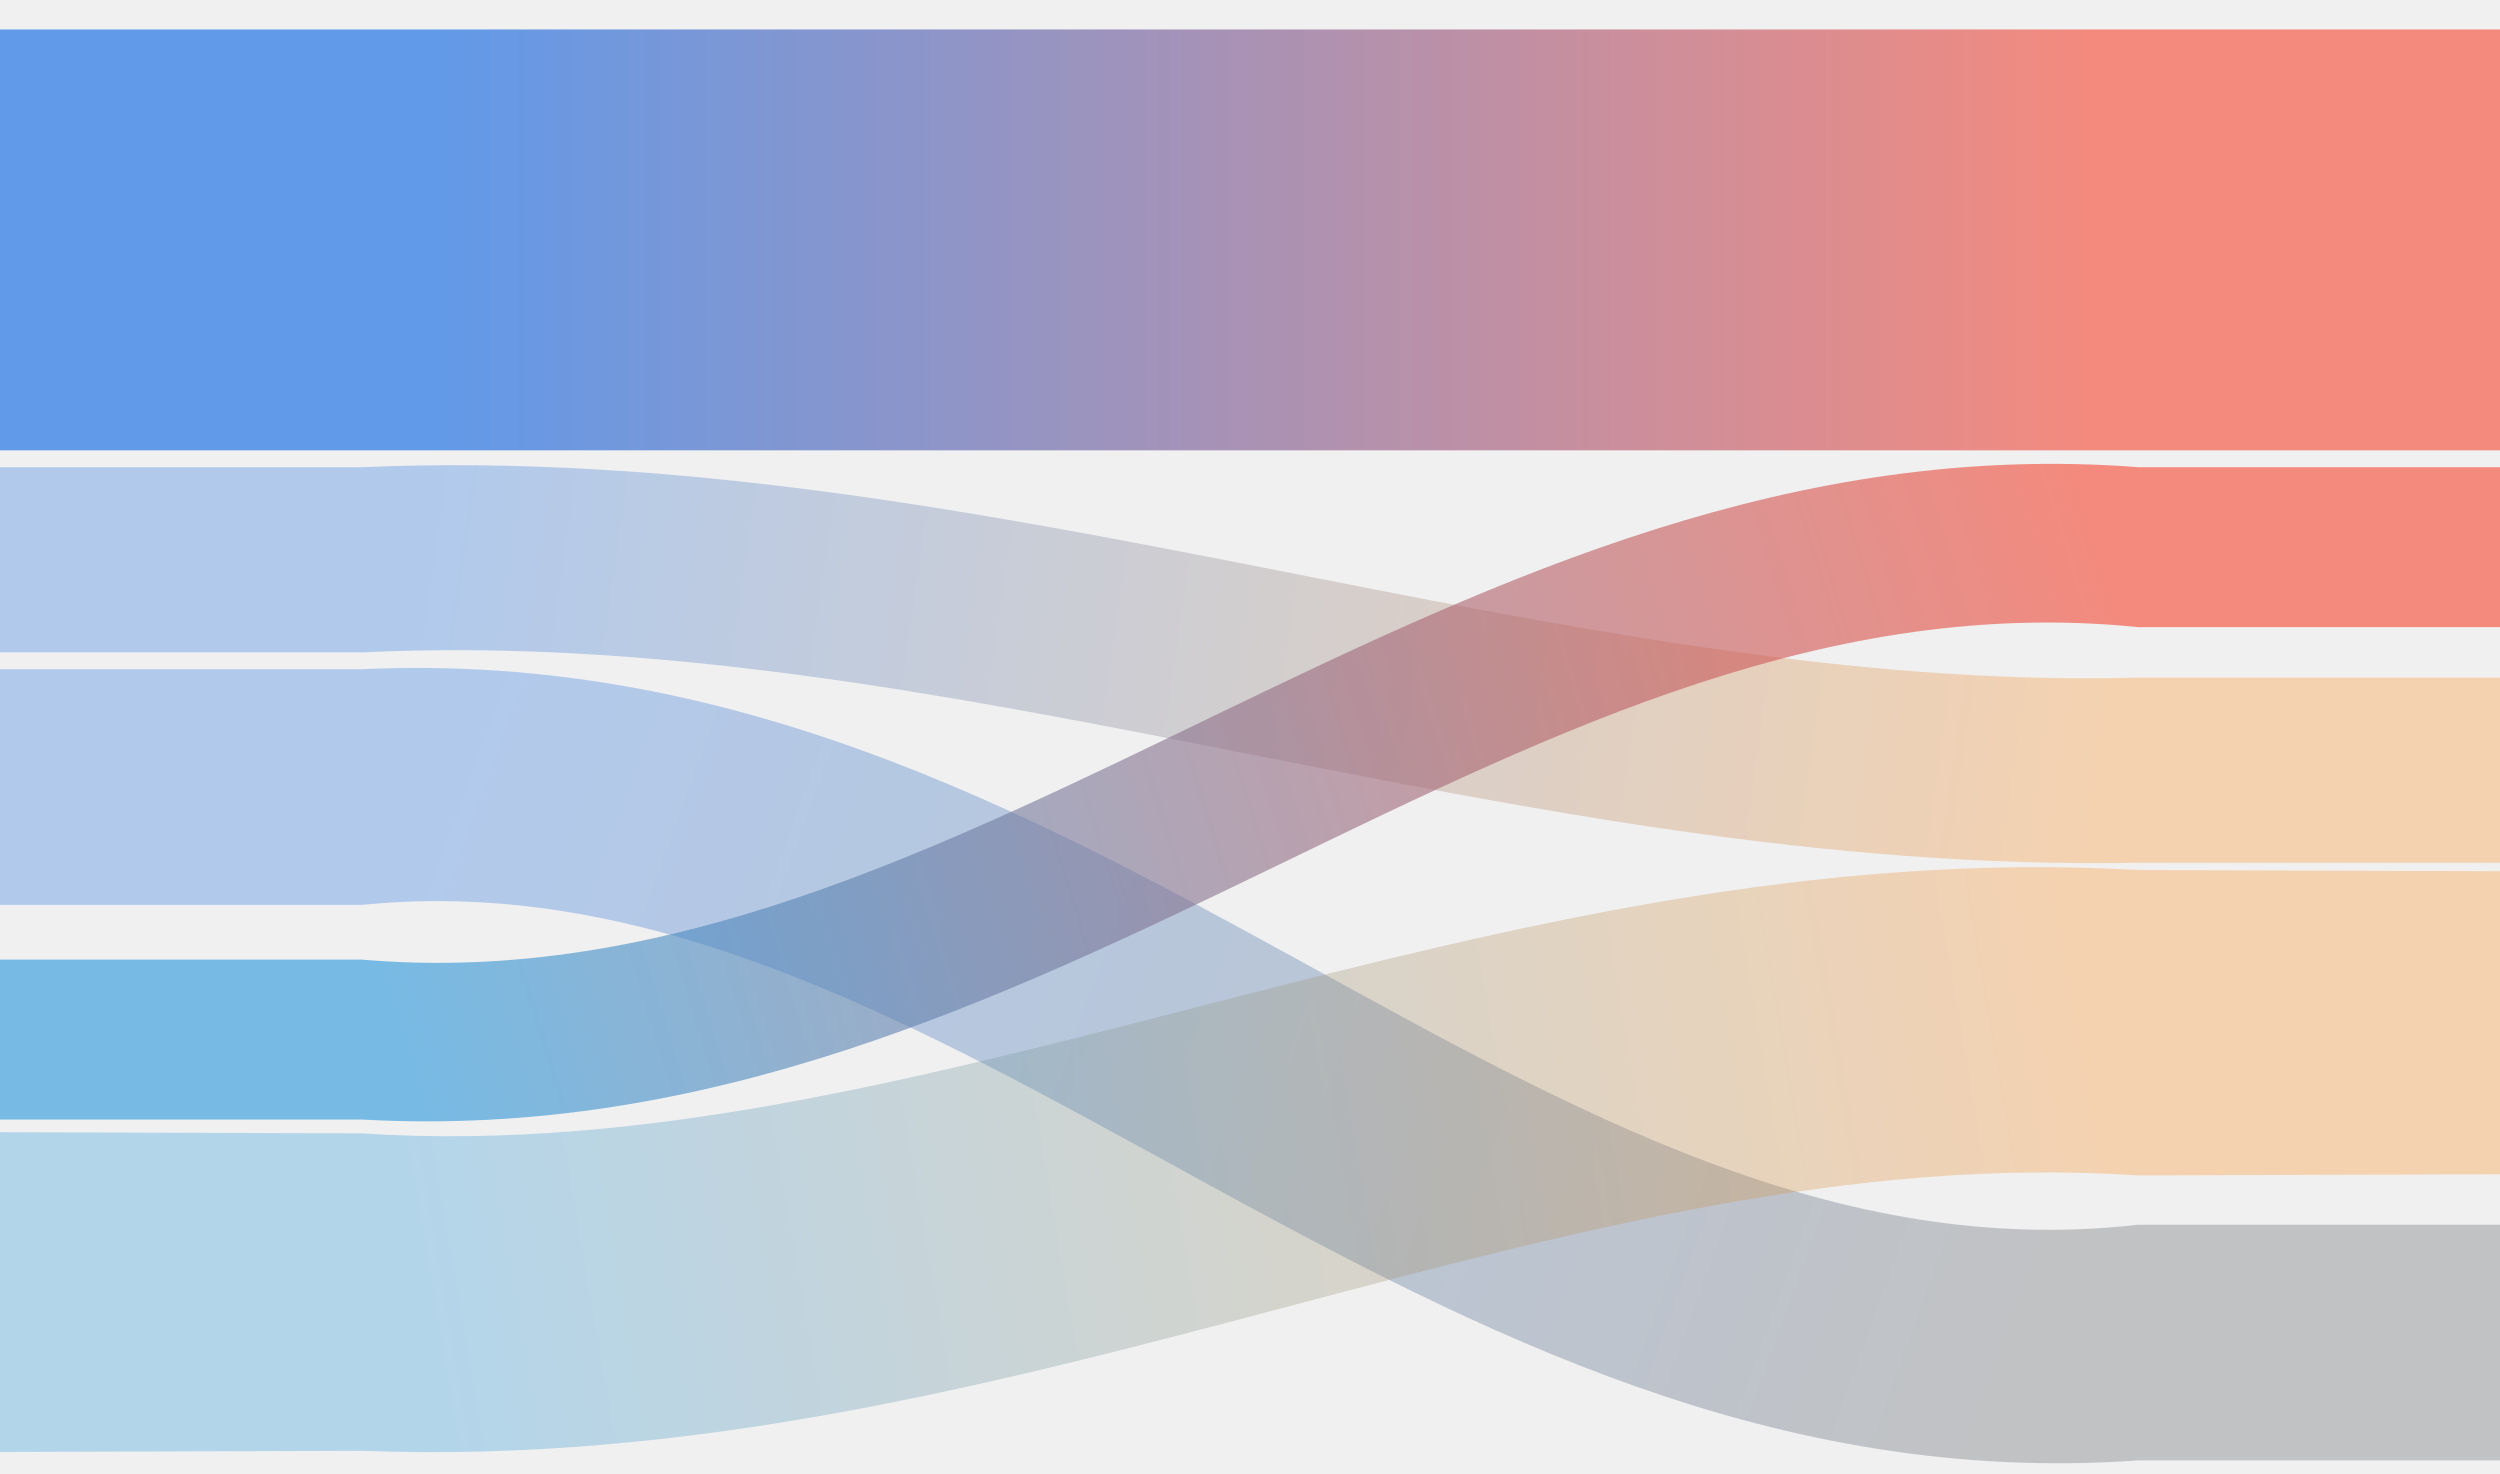
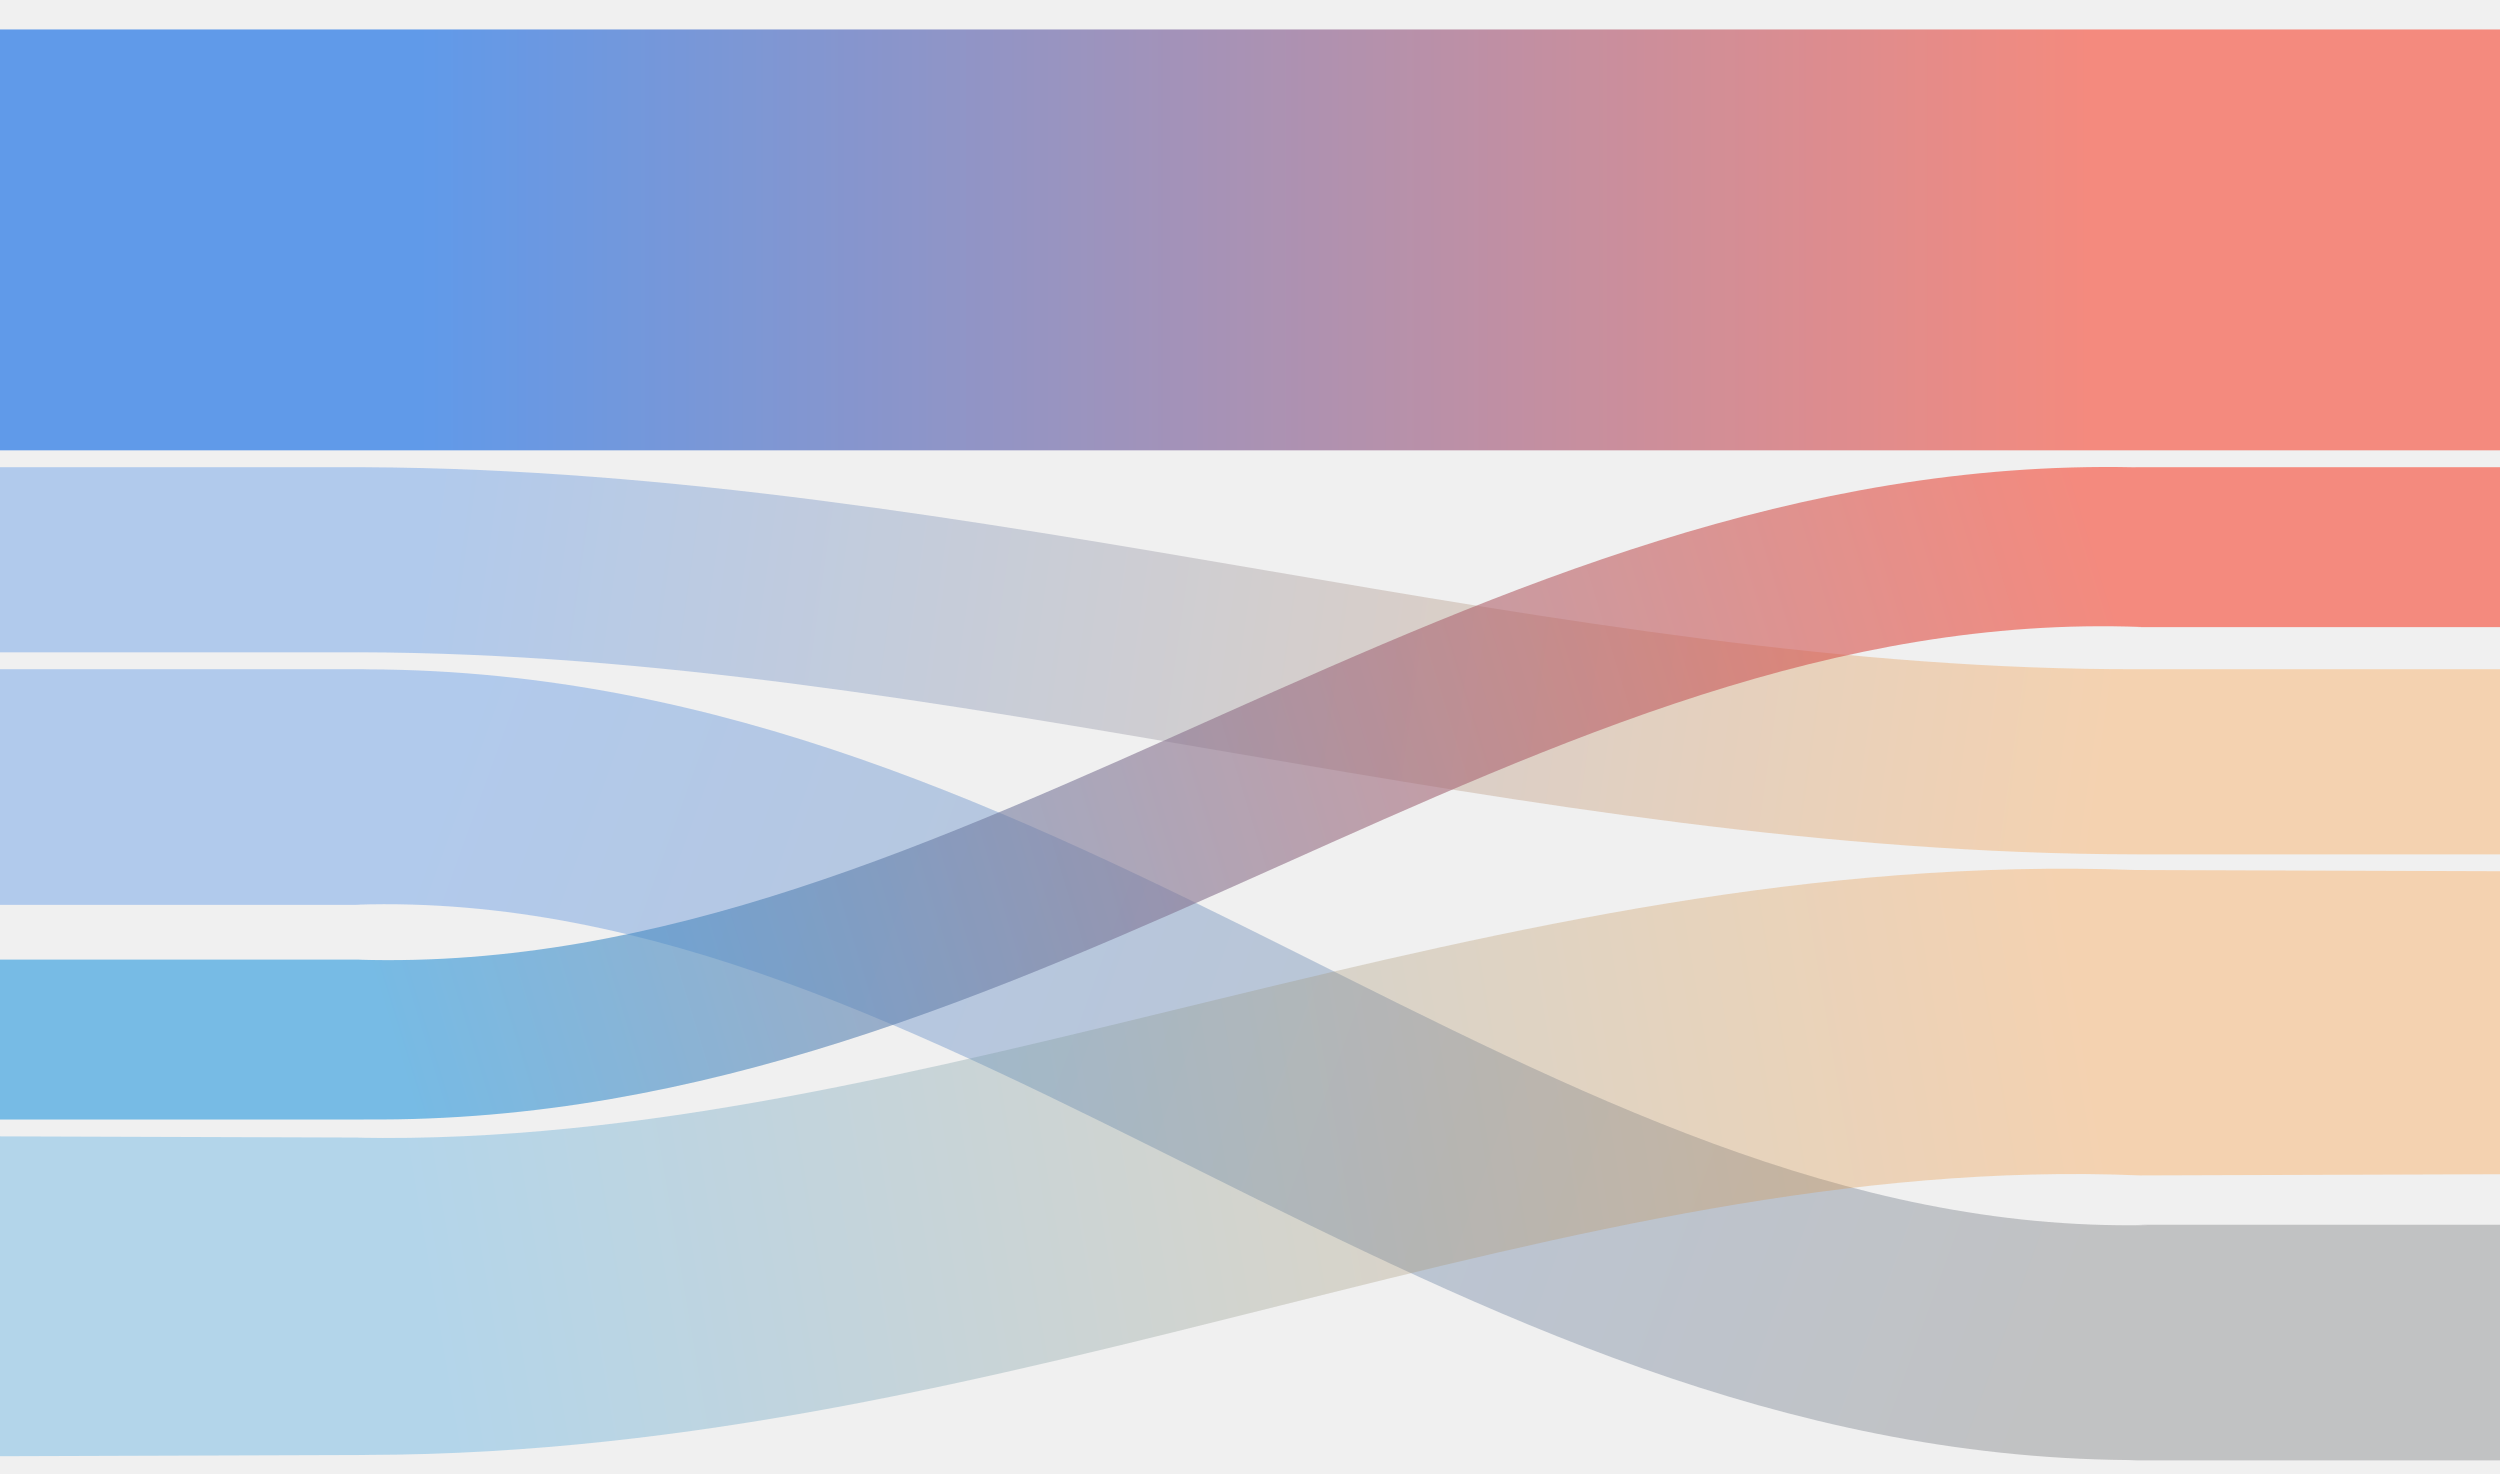
<svg xmlns="http://www.w3.org/2000/svg" preserveAspectRatio="none" width="297" height="175" viewBox="0 0 297 175" fill="none">
  <g clip-path="url(#clip0_2651_4496)">
    <path opacity="0.6" d="M-0 3.5C-0 20.167 -0 36.834 -0 53.501C5.031 53.501 9.849 53.501 14.877 53.501C103.927 53.501 193.072 53.5 282.134 53.5C287.107 53.5 292.007 53.5 297 53.5C297 36.834 297 20.167 297 3.5C292.007 3.5 287.108 3.5 282.134 3.5C193.071 3.5 103.927 3.501 14.877 3.5C9.849 3.5 5.031 3.5 -0 3.5Z" fill="url(#paint0_linear_2651_4496)" />
-     <path opacity="0.3" d="M-5.39823e-05 55.501C-2.35168e-05 62.834 6.94868e-06 70.167 3.74142e-05 77.501C4.982 77.501 9.965 77.501 14.947 77.501C24.298 77.501 33.649 77.501 43 77.501C112.925 74.171 179.358 103.856 254 102.5C263.351 102.5 272.702 102.5 282.053 102.5C287.035 102.5 292.018 102.5 297 102.5C297 95.167 297 87.833 297 80.5C292.018 80.5 287.035 80.5 282.053 80.5C272.702 80.5 263.351 80.5 254 80.5C185.503 82.326 116.543 52.324 43 55.501C33.649 55.501 24.298 55.501 14.947 55.501C9.965 55.501 4.982 55.501 -5.39823e-05 55.501Z" fill="url(#paint1_linear_2651_4496)" />
-     <path opacity="0.3" d="M7.43113e-06 79.5C7.01376e-06 88.833 6.59638e-06 98.166 6.179e-06 107.5C5.172 107.5 10.343 107.5 15.515 107.5C24.677 107.5 33.838 107.5 43 107.5C113.244 100.424 167.714 179.618 253.999 173.499C263.161 173.499 272.323 173.499 281.485 173.499C286.657 173.499 291.828 173.499 297 173.499C297 164.166 297 154.833 297 145.499C291.828 145.499 286.657 145.499 281.485 145.499C272.323 145.499 263.161 145.499 253.999 145.499C182.012 153.697 130.421 75.463 43 79.5C33.838 79.5 24.677 79.5 15.515 79.5C10.343 79.5 5.172 79.5 7.43113e-06 79.5Z" fill="url(#paint2_linear_2651_4496)" />
-     <path opacity="0.3" d="M-8.43794e-06 134.5C-7.07172e-06 147.166 -5.7055e-06 159.833 -4.33927e-06 172.5C5.004 172.483 10.008 172.466 15.013 172.45C24.342 172.419 33.671 172.388 43 172.357C121.237 175.351 185.769 135.109 254 139.643C263.329 139.612 272.658 139.581 281.987 139.55C286.992 139.533 291.996 139.516 297 139.5C297 127.5 297 115.5 297 103.5C291.996 103.483 286.992 103.466 281.987 103.45C272.658 103.419 263.329 103.387 254 103.356C176.896 98.953 109.894 139.073 43 134.643C33.671 134.612 24.342 134.581 15.013 134.55C10.008 134.533 5.004 134.516 -8.43794e-06 134.5Z" fill="url(#paint3_linear_2651_4496)" />
-     <path opacity="0.6" d="M-5.46132e-06 114.001C-4.59568e-06 120.334 -3.73004e-06 126.667 -2.8644e-06 133.001C5.126 133.001 10.252 133.001 15.378 133.001C24.585 133.001 33.793 133.001 43 133.001C125.384 137.607 180.856 67.119 254 74.5C263.207 74.5 272.415 74.5 281.622 74.5C286.748 74.5 291.874 74.5 297 74.5C297 68.167 297 61.833 297 55.5C291.874 55.5 286.748 55.5 281.622 55.5C272.415 55.5 263.207 55.5 254 55.5C172.272 49.218 115.005 120.231 43 114.001C33.793 114.001 24.585 114.001 15.378 114.001C10.252 114.001 5.126 114.001 -5.46132e-06 114.001Z" fill="url(#paint4_linear_2651_4496)" />
+     <path opacity="0.3" d="M-5.33927e-05 55.5C-2.29272e-05 62.834 7.53826e-06 70.167 3.80037e-05 77.5C4.977 77.5 9.954 77.5 14.93 77.5C24.287 77.5 33.644 77.5 43 77.5L42.607 77.493C112.568 77.649 180.297 101.401 253.804 101.498L254 101.5C263.357 101.5 272.713 101.5 282.07 101.5C287.046 101.5 292.023 101.5 297 101.5C297 94.167 297 86.833 297 79.5C292.023 79.5 287.046 79.5 282.07 79.5C272.713 79.5 263.357 79.5 254 79.5L254.196 79.502C185.145 79.724 116.042 55.861 43.393 55.507L43 55.5C33.643 55.5 24.287 55.5 14.93 55.5C9.953 55.5 4.977 55.5 -5.33927e-05 55.5Z" fill="url(#paint1_linear_2651_4496)" />
+     <path opacity="0.3" d="M7.43113e-06 79.5C7.01376e-06 88.833 6.59638e-06 98.166 6.179e-06 107.5C5.152 107.5 10.305 107.5 15.457 107.5C24.638 107.5 33.819 107.5 43 107.5L42.264 107.48C112.846 105.166 170.237 172.79 252.905 173.456L253.999 173.499C263.181 173.499 272.362 173.499 281.543 173.499C286.695 173.499 291.848 173.499 297 173.499C297 164.166 297 154.833 297 145.499C291.848 145.499 286.695 145.499 281.543 145.499C272.362 145.499 263.181 145.499 253.999 145.499L255.094 145.542C183.034 146.936 127.957 79.794 43.736 79.519L43 79.5C33.819 79.5 24.638 79.5 15.457 79.5C10.305 79.5 5.152 79.5 7.43113e-06 79.5Z" fill="url(#paint2_linear_2651_4496)" />
+     <path opacity="0.3" d="M1.34511e-06 135C3.71015e-07 147.667 -6.03076e-07 160.333 -1.57717e-06 173C5.002 172.983 10.004 172.967 15.005 172.95C24.337 172.919 33.668 172.888 43 172.857L43.687 172.844C120.496 172.687 185.691 136.771 254.274 139.641L254 139.643C263.332 139.612 272.663 139.581 281.995 139.55C286.997 139.534 291.998 139.517 297 139.5C297 127.5 297 115.5 297 103.5C291.998 103.484 286.997 103.467 281.995 103.45C272.663 103.419 263.332 103.388 254 103.357L253.727 103.359C177.481 100.541 109.848 136.488 42.313 135.156L43 135.143C33.668 135.112 24.337 135.081 15.005 135.05C10.004 135.033 5.002 135.017 1.34511e-06 135Z" fill="url(#paint3_linear_2651_4496)" />
+     <path opacity="0.6" d="M-5.46132e-06 114.001C-4.59568e-06 120.334 -3.73004e-06 126.667 -2.8644e-06 133.001C5.113 133.001 10.225 133.001 15.338 133.001C24.559 133.001 33.779 133.001 43 133.001L43.447 132.99C123.754 133.68 181.684 71.716 254.472 74.488L254 74.5C263.221 74.5 272.441 74.5 281.662 74.5C286.775 74.5 291.887 74.5 297 74.5C297 68.167 297 61.833 297 55.5C291.887 55.5 286.775 55.5 281.662 55.5C272.441 55.5 263.221 55.5 254 55.5L253.528 55.512C173.731 53.833 114.495 116.155 42.553 114.011L43 114.001C33.779 114.001 24.559 114.001 15.338 114.001C10.225 114.001 5.113 114.001 -5.46132e-06 114.001Z" fill="url(#paint4_linear_2651_4496)" />
  </g>
  <defs>
    <linearGradient id="paint0_linear_2651_4496" x1="50" y1="28" x2="248" y2="28" gradientUnits="userSpaceOnUse">
      <stop stop-color="#0060E5" />
      <stop offset="1" stop-color="#F64632" />
    </linearGradient>
    <linearGradient id="paint1_linear_2651_4496" x1="51" y1="67.5" x2="249" y2="96" gradientUnits="userSpaceOnUse">
      <stop stop-color="#1F71E3" />
      <stop offset="1" stop-color="#FF8D1C" />
    </linearGradient>
    <linearGradient id="paint2_linear_2651_4496" x1="54" y1="92" x2="247" y2="162" gradientUnits="userSpaceOnUse">
      <stop stop-color="#1F71E3" />
      <stop offset="1" stop-color="#555659" />
    </linearGradient>
    <linearGradient id="paint3_linear_2651_4496" x1="51" y1="153" x2="247" y2="119.5" gradientUnits="userSpaceOnUse">
      <stop stop-color="#2697DD" />
      <stop offset="1" stop-color="#FF8D1C" />
    </linearGradient>
    <linearGradient id="paint4_linear_2651_4496" x1="47.5" y1="127" x2="249" y2="65" gradientUnits="userSpaceOnUse">
      <stop stop-color="#2697DD" />
      <stop offset="1" stop-color="#F64632" />
    </linearGradient>
    <clipPath id="clip0_2651_4496">
      <rect width="297" height="175" fill="white" />
    </clipPath>
  </defs>
</svg>
